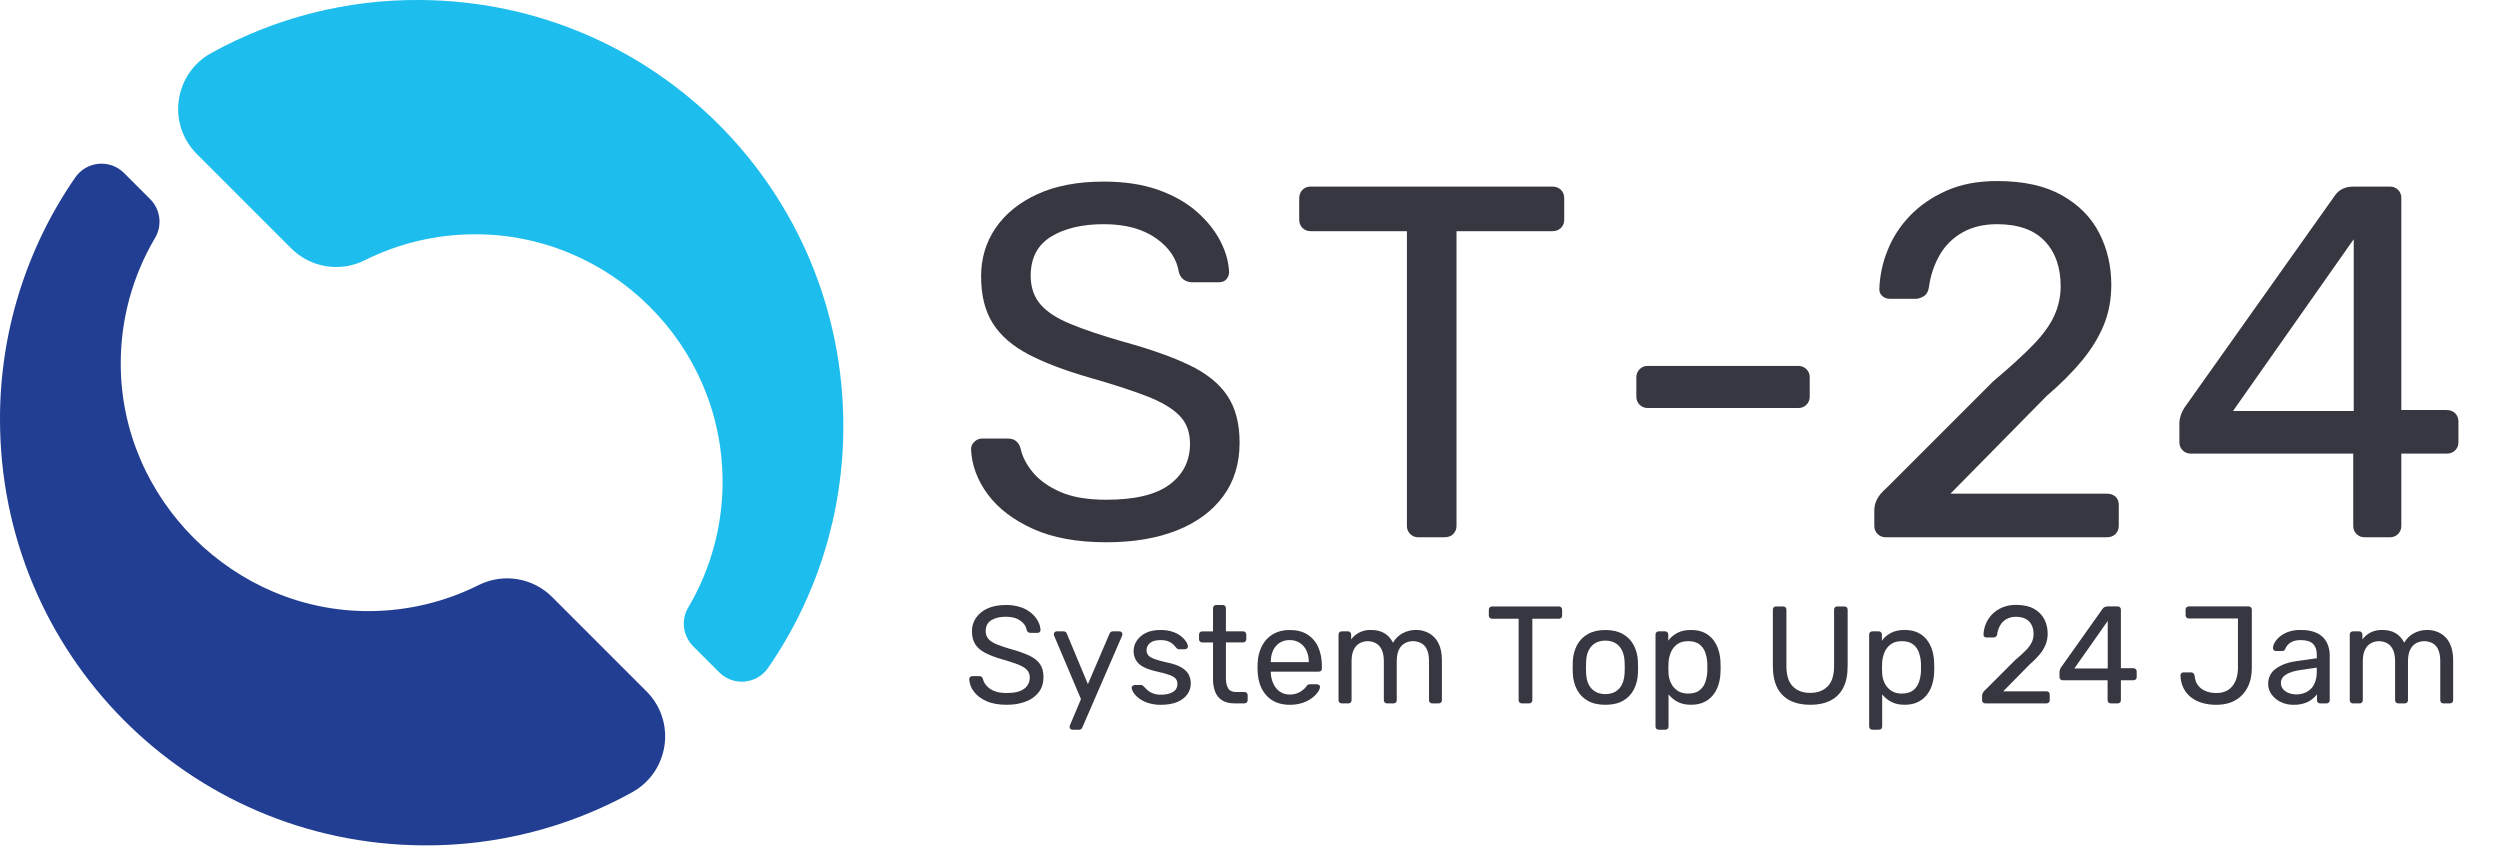
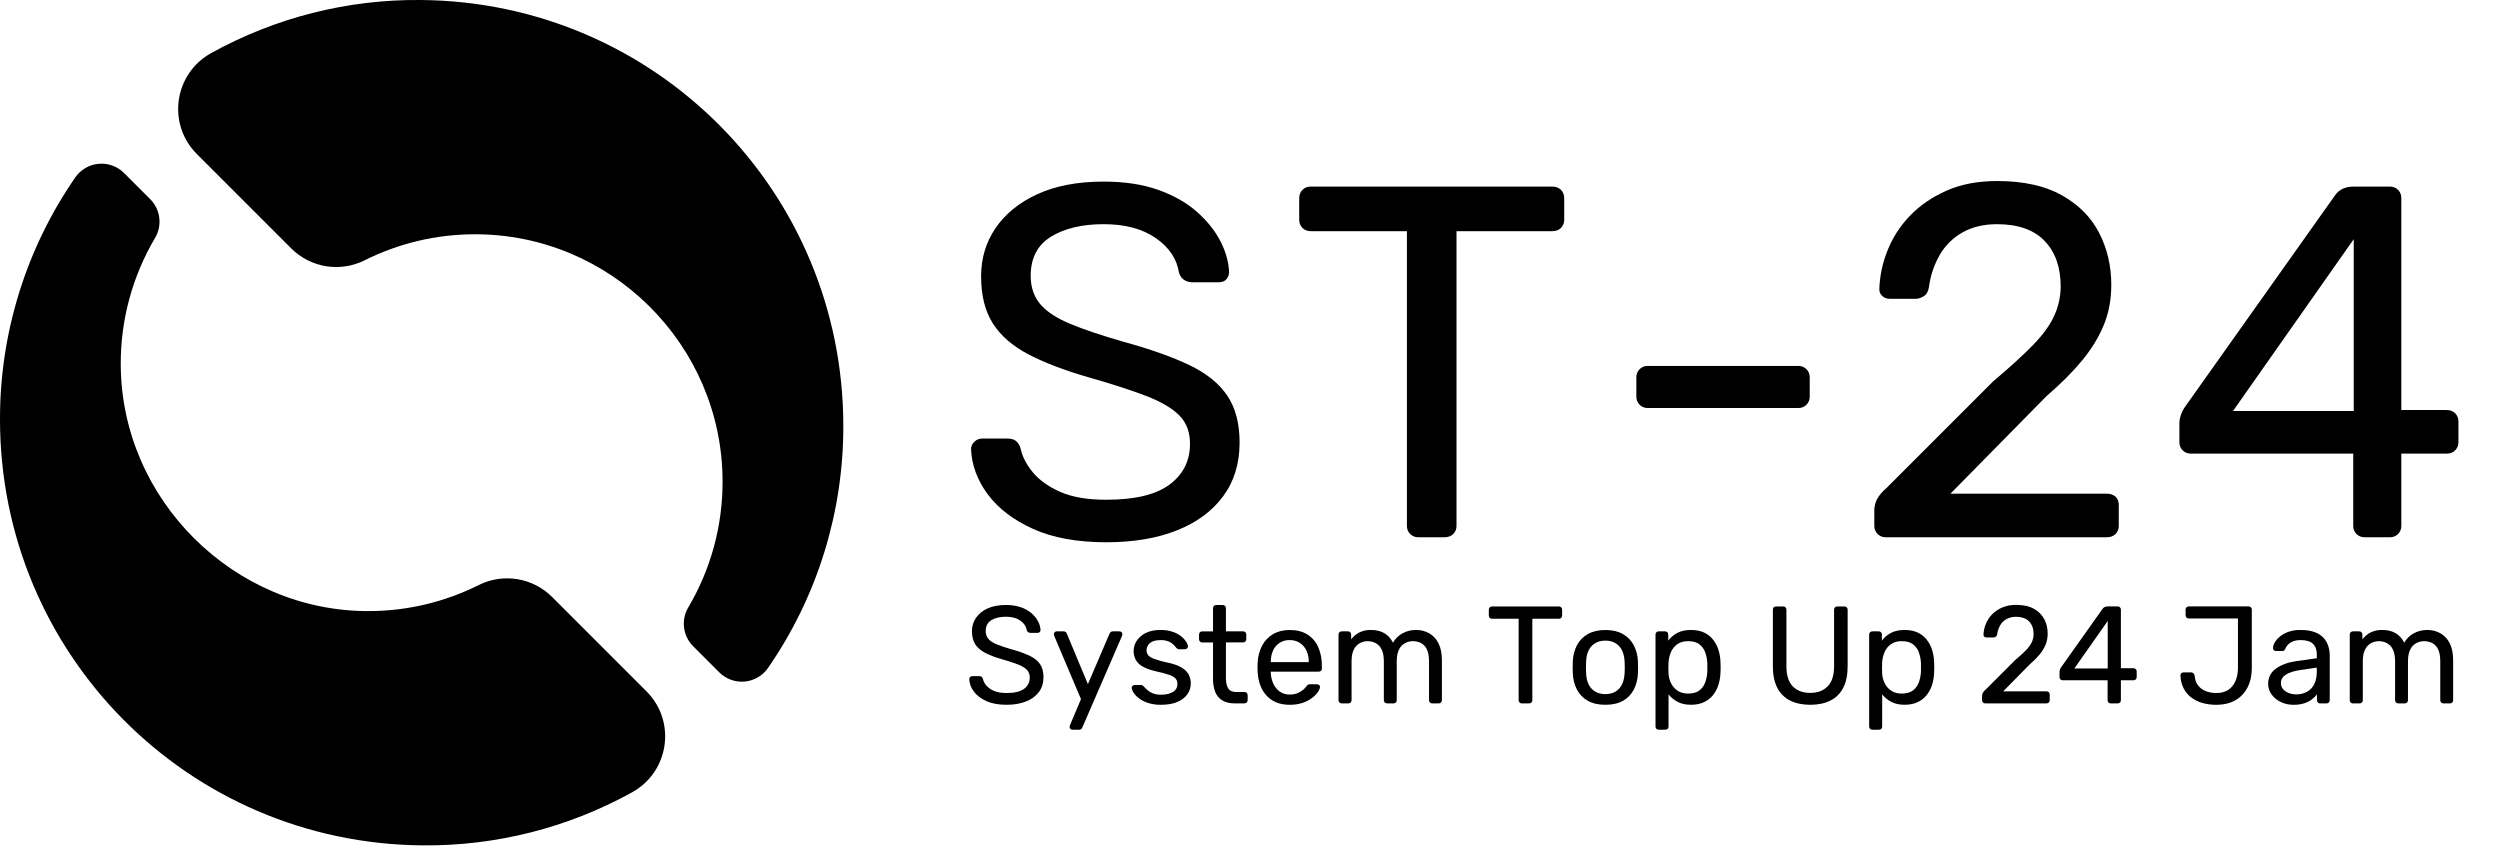
<svg xmlns="http://www.w3.org/2000/svg" viewBox="0 0 3193.87 1080">
  <defs>
-     <style>.cls-1{fill:#223e92;}.cls-2{fill:#1dbded;}.cls-3{fill:#363740;}</style>
+     <style>
+             .cls-1 {
+                 fill: #223e92;
+             }
+ 
+             .cls-2 {
+                 fill: #1dbded;
+             }
+ 
+             .cls-3 {
+                 fill: #363740;
+             }
+         </style>
  </defs>
  <g id="Layer_4" data-name="Layer 4">
-     <path class="cls-1" d="M198.08,304A314.51,314.51,0,0,0,154.26,465.5c.44,172.63,144.66,315.88,317.29,315.2a314.74,314.74,0,0,0,140.13-33.32,81.22,81.22,0,0,1,93.72,15.36L825.93,883.26c38.33,38.33,29.14,102.61-18.27,128.88A542,542,0,0,1,539.81,1080C240.18,1077.58,0,835.32,0,535.68a541.76,541.76,0,0,1,96.16-309,40.72,40.72,0,0,1,62.3-5.67l33.41,33.41A40.73,40.73,0,0,1,198.08,304Z" />
-     <path class="cls-2" d="M879.3,776A314.6,314.6,0,0,0,923.12,614.5c-.44-174.11-143.18-315.88-317.29-315.2A314.74,314.74,0,0,0,465.7,332.62,81.21,81.21,0,0,1,372,317.26L251.45,196.74c-38.33-38.33-29.14-102.61,18.27-128.88A541.93,541.93,0,0,1,537.57,0c299.63,2.4,539.82,244.66,539.81,544.3a541.84,541.84,0,0,1-96.16,309,40.72,40.72,0,0,1-62.3,5.67L885.5,825.55A40.75,40.75,0,0,1,879.3,776Z" />
-     <path class="cls-3" d="M1286,900.4q-15.4,0-25.85-4.69t-16-12.21a28.47,28.47,0,0,1-5.93-16,3.54,3.54,0,0,1,1.15-2.57,3.72,3.72,0,0,1,2.74-1.15h9a4.32,4.32,0,0,1,3.18,1.06,5.31,5.31,0,0,1,1.42,2.48,19.42,19.42,0,0,0,4.34,8.41,25.75,25.75,0,0,0,9.73,6.9q6.29,2.75,16.2,2.74,15.21,0,22.39-5.39a17.16,17.16,0,0,0,7.17-14.43,13.52,13.52,0,0,0-3.81-10q-3.81-3.81-11.59-6.82t-20.18-6.54a117.07,117.07,0,0,1-21.42-8.15q-8.49-4.41-12.65-11t-4.16-16.64a29.62,29.62,0,0,1,5.13-17.08,35.06,35.06,0,0,1,14.78-12q9.65-4.41,23.45-4.42a57.35,57.35,0,0,1,19.21,2.92,41.14,41.14,0,0,1,13.71,7.79,35.55,35.55,0,0,1,8.32,10.44,25.93,25.93,0,0,1,3,10.89,4,4,0,0,1-.88,2.39,3.39,3.39,0,0,1-2.84,1.15h-9.38a5.45,5.45,0,0,1-2.56-.71,4.59,4.59,0,0,1-2-2.66q-1.06-7.24-8.14-12.21t-18.41-5q-11.5,0-18.67,4.43t-7.17,13.81a15,15,0,0,0,3.36,10q3.36,4,10.62,7a184.66,184.66,0,0,0,18.94,6.37,141.4,141.4,0,0,1,23.19,8.23q9,4.33,13.36,10.8t4.34,16.55q0,11.15-5.84,19a36.41,36.41,0,0,1-16.38,12Q1300.28,900.4,1286,900.4Z" />
-     <path class="cls-3" d="M1370,932.26a3.62,3.62,0,0,1-3.54-3.54,5.76,5.76,0,0,1,.18-1.42,8.84,8.84,0,0,1,.7-1.77L1381,893.14l-33.8-79.83a9.38,9.38,0,0,1-.89-3,3.62,3.62,0,0,1,3.72-3.72h8.67a4.26,4.26,0,0,1,2.83.88,4.31,4.31,0,0,1,1.42,2.13l26.9,64.43,27.62-64.43a6.06,6.06,0,0,1,1.5-2.13,4.21,4.21,0,0,1,2.92-.88h8.32a3.57,3.57,0,0,1,2.65,1.06,3.41,3.41,0,0,1,1.07,2.48,10.94,10.94,0,0,1-.89,3.18l-50.27,115.94a6,6,0,0,1-1.5,2.12,4.21,4.21,0,0,1-2.92.89Z" />
-     <path class="cls-3" d="M1483.3,900.4a51.67,51.67,0,0,1-17-2.48,38.88,38.88,0,0,1-11.51-6,29.32,29.32,0,0,1-6.64-7.08,14.09,14.09,0,0,1-2.39-5.66,3.18,3.18,0,0,1,1.24-3,4.71,4.71,0,0,1,2.84-1.06h7.78a4.58,4.58,0,0,1,1.69.26,5.78,5.78,0,0,1,1.68,1.51,67.76,67.76,0,0,0,5.13,4.95,22.83,22.83,0,0,0,7,4.07,29,29,0,0,0,10.36,1.6q9,0,14.86-3.45a11.11,11.11,0,0,0,5.84-10.18,10.19,10.19,0,0,0-2.38-7.08q-2.4-2.65-8.5-4.78a150.2,150.2,0,0,0-16.73-4.43q-10.62-2.47-16.81-6.1a22.38,22.38,0,0,1-8.85-8.67,24.17,24.17,0,0,1-2.66-11.42,23.2,23.2,0,0,1,3.9-12.66,28.87,28.87,0,0,1,11.41-10q7.53-3.88,18.85-3.89a47.87,47.87,0,0,1,15.76,2.3,36,36,0,0,1,10.79,5.75,29.18,29.18,0,0,1,6.38,6.82,13.33,13.33,0,0,1,2.3,5.66,3.36,3.36,0,0,1-1.06,2.92,4.06,4.06,0,0,1-2.84,1.15h-7.43a3.56,3.56,0,0,1-2-.53,9.68,9.68,0,0,1-1.5-1.24,42.17,42.17,0,0,0-4.16-4.6,18.89,18.89,0,0,0-6.2-3.81,27.71,27.71,0,0,0-10-1.5q-8.85,0-13.27,3.72a11.72,11.72,0,0,0-4.43,9.38,9.92,9.92,0,0,0,2,6q2,2.65,7.44,4.77a125,125,0,0,0,16.28,4.61q11.68,2.29,18.41,6.19t9.56,9a24.22,24.22,0,0,1,2.83,11.86,23.28,23.28,0,0,1-4.34,13.63q-4.33,6.19-12.74,9.82T1483.3,900.4Z" />
-     <path class="cls-3" d="M1577.64,898.63q-9.92,0-16.11-3.81a22,22,0,0,1-9-10.79,44.12,44.12,0,0,1-2.83-16.55V820.75h-13.8a3.93,3.93,0,0,1-4.07-4.07v-6a3.93,3.93,0,0,1,4.07-4.07h13.8V777a3.93,3.93,0,0,1,4.07-4.07h8.32a3.93,3.93,0,0,1,4.07,4.07v29.56h21.95a3.93,3.93,0,0,1,4.07,4.07v6a3.93,3.93,0,0,1-4.07,4.07h-21.95v45.49q0,8.32,2.84,13.1c1.88,3.18,5.25,4.78,10.08,4.78h10.8a3.93,3.93,0,0,1,4.07,4.07v6.37a3.93,3.93,0,0,1-4.07,4.07Z" />
-     <path class="cls-3" d="M1647.55,900.4q-18.22,0-29-11.24t-11.85-30.71q-.18-2.3-.18-5.93c0-2.42.06-4.39.18-5.93a51.69,51.69,0,0,1,5.84-22,36.52,36.52,0,0,1,14.07-14.6q8.94-5.13,21-5.13,13.46,0,22.57,5.66A36.09,36.09,0,0,1,1684,826.59q4.79,10.44,4.78,24.43v3a3.85,3.85,0,0,1-1.15,3,4.14,4.14,0,0,1-2.92,1.07h-61.24v1.59a37.07,37.07,0,0,0,3.19,13.54,25.16,25.16,0,0,0,8.14,10.18,21,21,0,0,0,12.74,3.89,25.44,25.44,0,0,0,10.62-1.95,27,27,0,0,0,6.91-4.33,27.45,27.45,0,0,0,3.54-3.63,8.93,8.93,0,0,1,2.47-2.74,6.65,6.65,0,0,1,2.84-.45h8.49a4.37,4.37,0,0,1,2.92,1,3,3,0,0,1,1,2.74q-.18,2.66-2.84,6.46a33.94,33.94,0,0,1-7.61,7.52,42.55,42.55,0,0,1-12,6.11A51,51,0,0,1,1647.55,900.4Zm-24.07-54.52H1672v-.53a32.79,32.79,0,0,0-2.92-14.16,23.56,23.56,0,0,0-8.41-9.82,23.19,23.19,0,0,0-13.1-3.63,22.78,22.78,0,0,0-13,3.63,23.16,23.16,0,0,0-8.23,9.82,33.68,33.68,0,0,0-2.83,14.16Z" />
-     <path class="cls-3" d="M1714.1,898.63a3.93,3.93,0,0,1-4.07-4.07v-83.9a3.93,3.93,0,0,1,4.07-4.07h8a3.93,3.93,0,0,1,4.07,4.07v6.19a30.17,30.17,0,0,1,10.27-8.76,31.41,31.41,0,0,1,14.86-3.27q20-.18,28.32,16.28a30.32,30.32,0,0,1,11.86-11.86,35.28,35.28,0,0,1,17.7-4.42,33.46,33.46,0,0,1,16.73,4.25,29.56,29.56,0,0,1,11.86,12.83q4.34,8.58,4.33,21.51v51.15a3.93,3.93,0,0,1-4.07,4.07h-8.32a3.93,3.93,0,0,1-4.07-4.07V845q0-9.91-2.83-15.58a16.68,16.68,0,0,0-7.61-8,23.69,23.69,0,0,0-10.44-2.3,21.41,21.41,0,0,0-9.38,2.3,18,18,0,0,0-7.88,8q-3.1,5.67-3.1,15.58v49.56a3.93,3.93,0,0,1-4.07,4.07H1772a3.93,3.93,0,0,1-4.07-4.07V845q0-9.91-3-15.58a17.56,17.56,0,0,0-7.79-8,22.83,22.83,0,0,0-10.08-2.3,21.48,21.48,0,0,0-9.39,2.3,18,18,0,0,0-7.87,8q-3.11,5.67-3.1,15.4v49.74a3.93,3.93,0,0,1-4.07,4.07Z" />
-     <path class="cls-3" d="M1944.2,898.63a3.93,3.93,0,0,1-4.07-4.07V790.48h-34a3.93,3.93,0,0,1-4.07-4.07V779a4.18,4.18,0,0,1,1.15-3.1,3.93,3.93,0,0,1,2.92-1.15h85.31a4,4,0,0,1,4.25,4.25v7.43a4,4,0,0,1-1.15,2.92,4.18,4.18,0,0,1-3.1,1.15h-33.81V894.56a4,4,0,0,1-1.15,2.92,4.17,4.17,0,0,1-3.09,1.15Z" />
-     <path class="cls-3" d="M2050.93,900.4q-13.45,0-22.48-5.13a34.5,34.5,0,0,1-13.8-14.25,48.93,48.93,0,0,1-5.31-20.8c-.12-2-.18-4.57-.18-7.7s.06-5.63.18-7.52a47.85,47.85,0,0,1,5.4-20.89A35.24,35.24,0,0,1,2028.63,810q9-5.13,22.3-5.13t22.3,5.13a35.33,35.33,0,0,1,13.9,14.16,48.13,48.13,0,0,1,5.4,20.89q.16,2.84.17,7.52c0,3.13-.06,5.69-.17,7.7a49.22,49.22,0,0,1-5.31,20.8,34.59,34.59,0,0,1-13.81,14.25Q2064.38,900.4,2050.93,900.4Zm0-13.63q11,0,17.53-7t7.08-20.45c.11-1.77.17-4,.17-6.72s-.06-5-.17-6.73q-.54-13.44-7.08-20.44t-17.53-7q-11,0-17.61,7t-7,20.44c-.12,1.77-.18,4-.18,6.73s.06,4.95.18,6.72q.35,13.45,7,20.45T2050.93,886.77Z" />
-     <path class="cls-3" d="M2119.07,932.26a3.93,3.93,0,0,1-4.07-4.07V810.66a3.93,3.93,0,0,1,4.07-4.07h8.15a3.93,3.93,0,0,1,4.07,4.07v7.79a33.84,33.84,0,0,1,11.33-9.74q7.07-3.88,17.7-3.89,9.9,0,16.9,3.36a31.44,31.44,0,0,1,11.5,9.21,41.74,41.74,0,0,1,6.82,13.27,58,58,0,0,1,2.48,15.93q.17,2.83.17,6t-.17,6a58.42,58.42,0,0,1-2.48,15.84,40.41,40.41,0,0,1-6.82,13.27,32.72,32.72,0,0,1-11.5,9.21q-7,3.45-16.9,3.45-10.28,0-17.26-3.81a36.08,36.08,0,0,1-11.42-9.47v41.07a4.13,4.13,0,0,1-1.06,2.92,3.92,3.92,0,0,1-3,1.15Zm37.53-46.2q9.2,0,14.42-4a22.23,22.23,0,0,0,7.53-10.44,48.29,48.29,0,0,0,2.65-13.9q.18-5.13,0-10.26a48.29,48.29,0,0,0-2.65-13.9,22.23,22.23,0,0,0-7.53-10.44q-5.22-4-14.42-4-8.67,0-14.07,4.07a24.15,24.15,0,0,0-8,10.35,39.5,39.5,0,0,0-2.92,12.83c-.12,1.89-.17,4.14-.17,6.73s.05,4.9.17,6.9a31.42,31.42,0,0,0,2.92,12.22,24.39,24.39,0,0,0,8.23,9.91Q2148.28,886.06,2156.6,886.06Z" />
-     <path class="cls-3" d="M2312.71,900.4q-14.86,0-25.57-5.31a36.7,36.7,0,0,1-16.47-16.2q-5.74-10.87-5.75-28V779a4.43,4.43,0,0,1,1.06-3.1,3.88,3.88,0,0,1,3-1.15h9a4,4,0,0,1,4.25,4.25v72.21q0,17.35,8.14,25.67t22.3,8.32q14,0,22.22-8.32t8.23-25.67V779a4.18,4.18,0,0,1,1.15-3.1,3.93,3.93,0,0,1,2.92-1.15h9.2a4,4,0,0,1,2.92,1.15,4.18,4.18,0,0,1,1.15,3.1v71.86q0,17.17-5.75,28a36.83,36.83,0,0,1-16.37,16.2Q2327.76,900.4,2312.71,900.4Z" />
-     <path class="cls-3" d="M2392,932.26a3.93,3.93,0,0,1-4.07-4.07V810.66a3.93,3.93,0,0,1,4.07-4.07h8.15a3.93,3.93,0,0,1,4.07,4.07v7.79a33.84,33.84,0,0,1,11.33-9.74q7.07-3.88,17.7-3.89,9.9,0,16.9,3.36a31.52,31.52,0,0,1,11.5,9.21,41.74,41.74,0,0,1,6.82,13.27,58,58,0,0,1,2.48,15.93q.16,2.83.17,6t-.17,6a58.42,58.42,0,0,1-2.48,15.84,40.41,40.41,0,0,1-6.82,13.27,32.81,32.81,0,0,1-11.5,9.21q-7,3.45-16.9,3.45-10.27,0-17.26-3.81a36.08,36.08,0,0,1-11.42-9.47v41.07a4.13,4.13,0,0,1-1.06,2.92,3.92,3.92,0,0,1-3,1.15Zm37.53-46.2q9.19,0,14.42-4a22.23,22.23,0,0,0,7.53-10.44,48.29,48.29,0,0,0,2.65-13.9q.18-5.13,0-10.26a48.29,48.29,0,0,0-2.65-13.9,22.23,22.23,0,0,0-7.53-10.44q-5.22-4-14.42-4-8.67,0-14.07,4.07a24.15,24.15,0,0,0-8,10.35,39.5,39.5,0,0,0-2.92,12.83c-.12,1.89-.18,4.14-.18,6.73s.06,4.9.18,6.9a31.42,31.42,0,0,0,2.92,12.22,24.39,24.39,0,0,0,8.23,9.91Q2421.21,886.06,2429.53,886.06Z" />
-     <path class="cls-3" d="M2536.26,898.63a3.93,3.93,0,0,1-4.07-4.07v-5.67a8.66,8.66,0,0,1,.88-3.54,13.45,13.45,0,0,1,3.54-4.24l37.53-37.53q9-7.61,14.24-13a37.4,37.4,0,0,0,7.44-10.35A25,25,0,0,0,2598,810q0-10.08-5.66-16T2575.55,788a24.35,24.35,0,0,0-12.21,2.92,21.32,21.32,0,0,0-8.05,8,31,31,0,0,0-3.81,11.42,4.19,4.19,0,0,1-1.86,3.18,5.52,5.52,0,0,1-2.74.89h-9.21a3.77,3.77,0,0,1-2.65-1A3.09,3.09,0,0,1,2534,811a39.88,39.88,0,0,1,2.83-13.54,37.35,37.35,0,0,1,7.88-12.3,40.29,40.29,0,0,1,12.92-8.94,43.56,43.56,0,0,1,18-3.45q14,0,22.92,5.05a31.88,31.88,0,0,1,13.19,13.36,39.53,39.53,0,0,1,4.25,18.23,37.13,37.13,0,0,1-2.66,14.25,48.85,48.85,0,0,1-7.7,12.57,102.56,102.56,0,0,1-12.48,12.47l-34,34.52h55.22a4.39,4.39,0,0,1,3.1,1.06,3.88,3.88,0,0,1,1.15,3v7.26a4,4,0,0,1-1.15,2.92,4.18,4.18,0,0,1-3.1,1.15Z" />
-     <path class="cls-3" d="M2696.62,898.63a3.93,3.93,0,0,1-4.07-4.07V869.07H2635.2a3.93,3.93,0,0,1-4.07-4.07v-7.08a9,9,0,0,1,.44-2.21,11.32,11.32,0,0,1,1.51-3.1l53.1-74.87q2.12-3,6.54-3h12.75a3.93,3.93,0,0,1,4.07,4.07v74.87h15.93a4.22,4.22,0,0,1,3.1,1.15,4,4,0,0,1,1.15,2.92V865a3.93,3.93,0,0,1-4.07,4.07h-16.11v25.49a3.93,3.93,0,0,1-4.07,4.07ZM2650.07,854h42.65V793.31Z" />
-     <path class="cls-3" d="M2831.14,900.4a64.36,64.36,0,0,1-17.08-2.21,42.53,42.53,0,0,1-14.34-6.91,34.43,34.43,0,0,1-10-11.77,38.31,38.31,0,0,1-4.07-16.63,3.9,3.9,0,0,1,1.06-2.75,3.69,3.69,0,0,1,2.83-1.15h9.56a4.22,4.22,0,0,1,3.1,1.15,5.64,5.64,0,0,1,1.5,2.92q.71,8,4.6,12.83a22.85,22.85,0,0,0,9.92,7.17,36.68,36.68,0,0,0,13.27,2.3q13.46,0,20.53-8.85T2859.1,853V790.13h-62.83a3.93,3.93,0,0,1-4.07-4.07V778.8a3.93,3.93,0,0,1,4.07-4.07h76.28a4,4,0,0,1,4.25,4.25v74.34q0,14.34-5.49,24.95a39,39,0,0,1-15.57,16.38Q2845.65,900.4,2831.14,900.4Z" />
-     <path class="cls-3" d="M2929.9,900.4a36.26,36.26,0,0,1-16.11-3.54,31.15,31.15,0,0,1-11.68-9.56,22.41,22.41,0,0,1-4.42-13.63,22.92,22.92,0,0,1,9.91-19.47q9.92-7.25,25.84-9.56l26.37-3.71v-5.14q0-8.49-4.86-13.27t-15.85-4.78q-8,0-12.83,3.19a17,17,0,0,0-6.81,8.14,3.76,3.76,0,0,1-3.72,2.65h-8a3.6,3.6,0,0,1-2.92-1.15,4.08,4.08,0,0,1-1-2.74,14.87,14.87,0,0,1,2-6.55,26.9,26.9,0,0,1,6.28-7.61,36.07,36.07,0,0,1,10.89-6.28,45,45,0,0,1,16.19-2.57q10.62,0,17.88,2.74a28.69,28.69,0,0,1,11.41,7.35,28.09,28.09,0,0,1,6,10.44,38.91,38.91,0,0,1,1.86,11.86v57.35a3.93,3.93,0,0,1-4.07,4.07h-8.14a3.88,3.88,0,0,1-3-1.15,4.13,4.13,0,0,1-1.06-2.92V887a32.46,32.46,0,0,1-15.93,11.41A43.88,43.88,0,0,1,2929.9,900.4Zm3.72-13.28a28.63,28.63,0,0,0,13.27-3.09,22,22,0,0,0,9.47-9.65q3.45-6.54,3.45-16.46v-5l-20.53,3q-12.57,1.77-18.94,5.93c-4.25,2.78-6.37,6.28-6.37,10.53a11.88,11.88,0,0,0,2.92,8.23,17.58,17.58,0,0,0,7.43,4.87A27.8,27.8,0,0,0,2933.62,887.12Z" />
-     <path class="cls-3" d="M3006,898.63a3.93,3.93,0,0,1-4.07-4.07v-83.9a3.93,3.93,0,0,1,4.07-4.07h8a3.93,3.93,0,0,1,4.07,4.07v6.19a30.36,30.36,0,0,1,10.27-8.76,31.46,31.46,0,0,1,14.87-3.27q20-.18,28.32,16.28a30.19,30.19,0,0,1,11.86-11.86,35.28,35.28,0,0,1,17.7-4.42,33.42,33.42,0,0,1,16.72,4.25,29.5,29.5,0,0,1,11.86,12.83q4.34,8.58,4.34,21.51v51.15a3.93,3.93,0,0,1-4.07,4.07h-8.32a3.93,3.93,0,0,1-4.07-4.07V845q0-9.91-2.84-15.58a16.64,16.64,0,0,0-7.61-8,23.63,23.63,0,0,0-10.44-2.3,21.44,21.44,0,0,0-9.38,2.3,18,18,0,0,0-7.88,8q-3.09,5.67-3.09,15.58v49.56a3.93,3.93,0,0,1-4.07,4.07h-8.32a4,4,0,0,1-4.08-4.07V845q0-9.91-3-15.58a17.61,17.61,0,0,0-7.79-8,22.9,22.9,0,0,0-10.09-2.3,21.41,21.41,0,0,0-9.38,2.3,18,18,0,0,0-7.88,8q-3.09,5.67-3.1,15.4v49.74a3.93,3.93,0,0,1-4.07,4.07Z" />
-     <path class="cls-3" d="M1413.4,692.77q-55.68,0-93.44-17T1262,631.65q-20.16-27.2-21.44-57.92a12.84,12.84,0,0,1,4.16-9.28,13.55,13.55,0,0,1,9.92-4.16h32.64q7.68,0,11.52,3.84a19.06,19.06,0,0,1,5.12,9q3.19,15.36,15.68,30.4t35.2,25q22.71,9.93,58.56,9.92,55,0,81-19.52t25.92-52.16q0-22.4-13.76-36.16t-41.92-24.64q-28.17-10.87-73-23.68-46.73-13.44-77.44-29.44t-45.76-39.68q-15-23.67-15-60.16,0-34.56,18.56-61.76T1325.4,248q34.88-16,84.8-16,39.67,0,69.44,10.56t49.6,28.16q19.83,17.61,30.08,37.76t10.88,39.36a14,14,0,0,1-3.2,8.64q-3.21,4.17-10.24,4.16h-33.92a19.65,19.65,0,0,1-9.28-2.56q-4.8-2.55-7.36-9.6-3.84-26.24-29.44-44.16t-66.56-17.92q-41.61,0-67.52,16t-25.92,49.92q0,21.76,12.16,36.16t38.4,25.28q26.23,10.89,68.48,23,51.2,14.09,83.84,29.76t48.32,39q15.68,23.37,15.68,59.84,0,40.32-21.12,68.8t-59.2,43.52Q1465.24,692.76,1413.4,692.77Z" />
-     <path class="cls-3" d="M1812.12,686.37a14.23,14.23,0,0,1-14.72-14.72V295.33H1674.52a14.23,14.23,0,0,1-14.72-14.72V253.73q0-7,4.16-11.2a14.31,14.31,0,0,1,10.56-4.16H1983q7,0,11.2,4.16t4.16,11.2v26.88a14.31,14.31,0,0,1-4.16,10.56q-4.17,4.17-11.2,4.16H1860.76V671.65a14.31,14.31,0,0,1-4.16,10.56q-4.17,4.17-11.2,4.16Z" />
-     <path class="cls-3" d="M2105.24,521.25a14.23,14.23,0,0,1-14.72-14.72V482.21a14.23,14.23,0,0,1,14.72-14.72h192A14.23,14.23,0,0,1,2312,482.21v24.32a14.23,14.23,0,0,1-14.72,14.72Z" />
-     <path class="cls-3" d="M2409.24,686.37a14.23,14.23,0,0,1-14.72-14.72V651.17a31.24,31.24,0,0,1,3.2-12.8q3.2-7,12.8-15.36L2546.2,487.33q32.64-27.51,51.52-47t26.88-37.44a90.15,90.15,0,0,0,8-37.12q0-36.48-20.48-57.92t-60.8-21.44q-25.61,0-44.16,10.56a77,77,0,0,0-29.12,28.8A112.3,112.3,0,0,0,2464.28,367q-1.29,8.33-6.72,11.52t-9.92,3.2h-33.28a13.65,13.65,0,0,1-9.6-3.52,11.25,11.25,0,0,1-3.84-8.64,144.61,144.61,0,0,1,10.24-49,135.41,135.41,0,0,1,28.48-44.48q18.87-19.83,46.72-32.32t65-12.48q50.55,0,82.88,18.24t47.68,48.32q15.36,30.09,15.36,65.92,0,28.17-9.6,51.52t-27.84,45.44q-18.24,22.08-45.12,45.12L2491.8,630.69h199.68q7,0,11.2,3.84t4.16,10.88v26.24a14.31,14.31,0,0,1-4.16,10.56q-4.17,4.17-11.2,4.16Z" />
-     <path class="cls-3" d="M3021.08,686.37a14.23,14.23,0,0,1-14.72-14.72V579.49H2799a14.23,14.23,0,0,1-14.72-14.72v-25.6a32,32,0,0,1,1.6-8,41.37,41.37,0,0,1,5.44-11.2l192-270.72q7.68-10.87,23.68-10.88h46.08a14.23,14.23,0,0,1,14.72,14.72V523.81h57.6q7,0,11.2,4.16a14.34,14.34,0,0,1,4.16,10.56v26.24A14.23,14.23,0,0,1,3126,579.49H3067.8v92.16a14.23,14.23,0,0,1-14.72,14.72ZM2852.76,525.09H3007V305.57Z" />
+     <path className="cls-1" d="M198.08,304A314.51,314.51,0,0,0,154.26,465.5c.44,172.63,144.66,315.88,317.29,315.2a314.74,314.74,0,0,0,140.13-33.32,81.22,81.22,0,0,1,93.72,15.36L825.93,883.26c38.33,38.33,29.14,102.61-18.27,128.88A542,542,0,0,1,539.81,1080C240.18,1077.58,0,835.32,0,535.68a541.76,541.76,0,0,1,96.16-309,40.72,40.72,0,0,1,62.3-5.67l33.41,33.41A40.73,40.73,0,0,1,198.08,304Z" />
+     <path className="cls-2" d="M879.3,776A314.6,314.6,0,0,0,923.12,614.5c-.44-174.11-143.18-315.88-317.29-315.2A314.74,314.74,0,0,0,465.7,332.62,81.21,81.21,0,0,1,372,317.26L251.45,196.74c-38.33-38.33-29.14-102.61,18.27-128.88A541.93,541.93,0,0,1,537.57,0c299.63,2.4,539.82,244.66,539.81,544.3a541.84,541.84,0,0,1-96.16,309,40.72,40.72,0,0,1-62.3,5.67L885.5,825.55A40.75,40.75,0,0,1,879.3,776Z" />
+     <path className="cls-3" d="M1286,900.4q-15.4,0-25.85-4.69t-16-12.21a28.47,28.47,0,0,1-5.93-16,3.54,3.54,0,0,1,1.15-2.57,3.72,3.72,0,0,1,2.74-1.15h9a4.32,4.32,0,0,1,3.18,1.06,5.31,5.31,0,0,1,1.42,2.48,19.42,19.42,0,0,0,4.34,8.41,25.75,25.75,0,0,0,9.73,6.9q6.29,2.75,16.2,2.74,15.21,0,22.39-5.39a17.16,17.16,0,0,0,7.17-14.43,13.52,13.52,0,0,0-3.81-10q-3.81-3.81-11.59-6.82t-20.18-6.54a117.07,117.07,0,0,1-21.42-8.15q-8.49-4.41-12.65-11t-4.16-16.64a29.62,29.62,0,0,1,5.13-17.08,35.06,35.06,0,0,1,14.78-12q9.65-4.41,23.45-4.42a57.35,57.35,0,0,1,19.21,2.92,41.14,41.14,0,0,1,13.71,7.79,35.55,35.55,0,0,1,8.32,10.44,25.93,25.93,0,0,1,3,10.89,4,4,0,0,1-.88,2.39,3.39,3.39,0,0,1-2.84,1.15h-9.38a5.45,5.45,0,0,1-2.56-.71,4.59,4.59,0,0,1-2-2.66q-1.06-7.24-8.14-12.21t-18.41-5q-11.5,0-18.67,4.43t-7.17,13.81a15,15,0,0,0,3.36,10q3.36,4,10.62,7a184.66,184.66,0,0,0,18.94,6.37,141.4,141.4,0,0,1,23.19,8.23q9,4.33,13.36,10.8t4.34,16.55q0,11.15-5.84,19a36.41,36.41,0,0,1-16.38,12Q1300.28,900.4,1286,900.4Z" />
+     <path className="cls-3" d="M1370,932.26a3.62,3.62,0,0,1-3.54-3.54,5.76,5.76,0,0,1,.18-1.42,8.84,8.84,0,0,1,.7-1.77L1381,893.14l-33.8-79.83a9.38,9.38,0,0,1-.89-3,3.62,3.62,0,0,1,3.72-3.72h8.67a4.26,4.26,0,0,1,2.83.88,4.31,4.31,0,0,1,1.42,2.13l26.9,64.43,27.62-64.43a6.06,6.06,0,0,1,1.5-2.13,4.21,4.21,0,0,1,2.92-.88h8.32a3.57,3.57,0,0,1,2.65,1.06,3.41,3.41,0,0,1,1.07,2.48,10.94,10.94,0,0,1-.89,3.18l-50.27,115.94a6,6,0,0,1-1.5,2.12,4.21,4.21,0,0,1-2.92.89Z" />
+     <path className="cls-3" d="M1483.3,900.4a51.67,51.67,0,0,1-17-2.48,38.88,38.88,0,0,1-11.51-6,29.32,29.32,0,0,1-6.64-7.08,14.09,14.09,0,0,1-2.39-5.66,3.18,3.18,0,0,1,1.24-3,4.71,4.71,0,0,1,2.84-1.06h7.78a4.58,4.58,0,0,1,1.69.26,5.78,5.78,0,0,1,1.68,1.51,67.76,67.76,0,0,0,5.13,4.95,22.83,22.83,0,0,0,7,4.07,29,29,0,0,0,10.36,1.6q9,0,14.86-3.45a11.11,11.11,0,0,0,5.84-10.18,10.19,10.19,0,0,0-2.38-7.08q-2.4-2.65-8.5-4.78a150.2,150.2,0,0,0-16.73-4.43q-10.62-2.47-16.81-6.1a22.38,22.38,0,0,1-8.85-8.67,24.17,24.17,0,0,1-2.66-11.42,23.2,23.2,0,0,1,3.9-12.66,28.87,28.87,0,0,1,11.41-10q7.53-3.88,18.85-3.89a47.87,47.87,0,0,1,15.76,2.3,36,36,0,0,1,10.79,5.75,29.18,29.18,0,0,1,6.38,6.82,13.33,13.33,0,0,1,2.3,5.66,3.36,3.36,0,0,1-1.06,2.92,4.06,4.06,0,0,1-2.84,1.15h-7.43a3.56,3.56,0,0,1-2-.53,9.68,9.68,0,0,1-1.5-1.24,42.17,42.17,0,0,0-4.16-4.6,18.89,18.89,0,0,0-6.2-3.81,27.71,27.71,0,0,0-10-1.5q-8.85,0-13.27,3.72a11.72,11.72,0,0,0-4.43,9.38,9.92,9.92,0,0,0,2,6q2,2.65,7.44,4.77a125,125,0,0,0,16.28,4.61q11.68,2.29,18.41,6.19t9.56,9a24.22,24.22,0,0,1,2.83,11.86,23.28,23.28,0,0,1-4.34,13.63q-4.33,6.19-12.74,9.82T1483.3,900.4Z" />
+     <path className="cls-3" d="M1577.64,898.63q-9.92,0-16.11-3.81a22,22,0,0,1-9-10.79,44.12,44.12,0,0,1-2.83-16.55V820.75h-13.8a3.93,3.93,0,0,1-4.07-4.07v-6a3.93,3.93,0,0,1,4.07-4.07h13.8V777a3.93,3.93,0,0,1,4.07-4.07h8.32a3.93,3.93,0,0,1,4.07,4.07v29.56h21.95a3.93,3.93,0,0,1,4.07,4.07v6a3.93,3.93,0,0,1-4.07,4.07h-21.95v45.49q0,8.32,2.84,13.1c1.88,3.18,5.25,4.78,10.08,4.78h10.8a3.93,3.93,0,0,1,4.07,4.07v6.37a3.93,3.93,0,0,1-4.07,4.07Z" />
+     <path className="cls-3" d="M1647.55,900.4q-18.22,0-29-11.24t-11.85-30.71q-.18-2.3-.18-5.93c0-2.42.06-4.39.18-5.93a51.69,51.69,0,0,1,5.84-22,36.52,36.52,0,0,1,14.07-14.6q8.94-5.13,21-5.13,13.46,0,22.57,5.66A36.09,36.09,0,0,1,1684,826.59q4.79,10.44,4.78,24.43v3a3.85,3.85,0,0,1-1.15,3,4.14,4.14,0,0,1-2.92,1.07h-61.24v1.59a37.07,37.07,0,0,0,3.19,13.54,25.16,25.16,0,0,0,8.14,10.18,21,21,0,0,0,12.74,3.89,25.44,25.44,0,0,0,10.62-1.95,27,27,0,0,0,6.91-4.33,27.45,27.45,0,0,0,3.54-3.63,8.93,8.93,0,0,1,2.47-2.74,6.65,6.65,0,0,1,2.84-.45h8.49a4.37,4.37,0,0,1,2.92,1,3,3,0,0,1,1,2.74q-.18,2.66-2.84,6.46a33.94,33.94,0,0,1-7.61,7.52,42.55,42.55,0,0,1-12,6.11A51,51,0,0,1,1647.55,900.4Zm-24.07-54.52H1672v-.53a32.79,32.79,0,0,0-2.92-14.16,23.56,23.56,0,0,0-8.41-9.82,23.19,23.19,0,0,0-13.1-3.63,22.78,22.78,0,0,0-13,3.63,23.16,23.16,0,0,0-8.23,9.82,33.68,33.68,0,0,0-2.83,14.16Z" />
+     <path className="cls-3" d="M1714.1,898.63a3.93,3.93,0,0,1-4.07-4.07v-83.9a3.93,3.93,0,0,1,4.07-4.07h8a3.93,3.93,0,0,1,4.07,4.07v6.19a30.17,30.17,0,0,1,10.27-8.76,31.41,31.41,0,0,1,14.86-3.27q20-.18,28.32,16.28a30.32,30.32,0,0,1,11.86-11.86,35.28,35.28,0,0,1,17.7-4.42,33.46,33.46,0,0,1,16.73,4.25,29.56,29.56,0,0,1,11.86,12.83q4.34,8.58,4.33,21.51v51.15a3.93,3.93,0,0,1-4.07,4.07h-8.32a3.93,3.93,0,0,1-4.07-4.07V845q0-9.91-2.83-15.58a16.68,16.68,0,0,0-7.61-8,23.69,23.69,0,0,0-10.44-2.3,21.41,21.41,0,0,0-9.38,2.3,18,18,0,0,0-7.88,8q-3.1,5.67-3.1,15.58v49.56a3.93,3.93,0,0,1-4.07,4.07H1772a3.93,3.93,0,0,1-4.07-4.07V845q0-9.91-3-15.58a17.56,17.56,0,0,0-7.79-8,22.83,22.83,0,0,0-10.08-2.3,21.48,21.48,0,0,0-9.39,2.3,18,18,0,0,0-7.87,8q-3.11,5.67-3.1,15.4v49.74a3.93,3.93,0,0,1-4.07,4.07Z" />
+     <path className="cls-3" d="M1944.2,898.63a3.93,3.93,0,0,1-4.07-4.07V790.48h-34a3.93,3.93,0,0,1-4.07-4.07V779a4.18,4.18,0,0,1,1.15-3.1,3.93,3.93,0,0,1,2.92-1.15h85.31a4,4,0,0,1,4.25,4.25v7.43a4,4,0,0,1-1.15,2.92,4.18,4.18,0,0,1-3.1,1.15h-33.81V894.56a4,4,0,0,1-1.15,2.92,4.17,4.17,0,0,1-3.09,1.15Z" />
+     <path className="cls-3" d="M2050.93,900.4q-13.45,0-22.48-5.13a34.5,34.5,0,0,1-13.8-14.25,48.93,48.93,0,0,1-5.31-20.8c-.12-2-.18-4.57-.18-7.7s.06-5.63.18-7.52a47.85,47.85,0,0,1,5.4-20.89A35.24,35.24,0,0,1,2028.63,810q9-5.13,22.3-5.13t22.3,5.13a35.33,35.33,0,0,1,13.9,14.16,48.13,48.13,0,0,1,5.4,20.89q.16,2.84.17,7.52c0,3.13-.06,5.69-.17,7.7a49.22,49.22,0,0,1-5.31,20.8,34.59,34.59,0,0,1-13.81,14.25Q2064.38,900.4,2050.93,900.4Zm0-13.63q11,0,17.53-7t7.08-20.45c.11-1.77.17-4,.17-6.72s-.06-5-.17-6.73q-.54-13.44-7.08-20.44t-17.53-7q-11,0-17.61,7t-7,20.44c-.12,1.77-.18,4-.18,6.73s.06,4.95.18,6.72q.35,13.45,7,20.45T2050.93,886.77Z" />
+     <path className="cls-3" d="M2119.07,932.26a3.93,3.93,0,0,1-4.07-4.07V810.66a3.93,3.93,0,0,1,4.07-4.07h8.15a3.93,3.93,0,0,1,4.07,4.07v7.79a33.84,33.84,0,0,1,11.33-9.74q7.07-3.88,17.7-3.89,9.9,0,16.9,3.36a31.44,31.44,0,0,1,11.5,9.21,41.74,41.74,0,0,1,6.82,13.27,58,58,0,0,1,2.48,15.93q.17,2.83.17,6t-.17,6a58.42,58.42,0,0,1-2.48,15.84,40.41,40.41,0,0,1-6.82,13.27,32.72,32.72,0,0,1-11.5,9.21q-7,3.45-16.9,3.45-10.28,0-17.26-3.81a36.08,36.08,0,0,1-11.42-9.47v41.07a4.13,4.13,0,0,1-1.06,2.92,3.92,3.92,0,0,1-3,1.15Zm37.53-46.2q9.2,0,14.42-4a22.23,22.23,0,0,0,7.53-10.44,48.29,48.29,0,0,0,2.65-13.9q.18-5.13,0-10.26a48.29,48.29,0,0,0-2.65-13.9,22.23,22.23,0,0,0-7.53-10.44q-5.22-4-14.42-4-8.67,0-14.07,4.07a24.15,24.15,0,0,0-8,10.35,39.5,39.5,0,0,0-2.92,12.83c-.12,1.89-.17,4.14-.17,6.73s.05,4.9.17,6.9a31.42,31.42,0,0,0,2.92,12.22,24.39,24.39,0,0,0,8.23,9.91Q2148.28,886.06,2156.6,886.06Z" />
+     <path className="cls-3" d="M2312.71,900.4q-14.86,0-25.57-5.31a36.7,36.7,0,0,1-16.47-16.2q-5.74-10.87-5.75-28V779a4.43,4.43,0,0,1,1.06-3.1,3.88,3.88,0,0,1,3-1.15h9a4,4,0,0,1,4.25,4.25v72.21q0,17.35,8.14,25.67t22.3,8.32q14,0,22.22-8.32t8.23-25.67V779a4.18,4.18,0,0,1,1.15-3.1,3.93,3.93,0,0,1,2.92-1.15h9.2a4,4,0,0,1,2.92,1.15,4.18,4.18,0,0,1,1.15,3.1v71.86q0,17.17-5.75,28a36.83,36.83,0,0,1-16.37,16.2Q2327.76,900.4,2312.71,900.4Z" />
+     <path className="cls-3" d="M2392,932.26a3.93,3.93,0,0,1-4.07-4.07V810.66a3.93,3.93,0,0,1,4.07-4.07h8.15a3.93,3.93,0,0,1,4.07,4.07v7.79a33.84,33.84,0,0,1,11.33-9.74q7.07-3.88,17.7-3.89,9.9,0,16.9,3.36a31.52,31.52,0,0,1,11.5,9.21,41.74,41.74,0,0,1,6.82,13.27,58,58,0,0,1,2.48,15.93q.16,2.83.17,6t-.17,6a58.42,58.42,0,0,1-2.48,15.84,40.41,40.41,0,0,1-6.82,13.27,32.81,32.81,0,0,1-11.5,9.21q-7,3.45-16.9,3.45-10.27,0-17.26-3.81a36.08,36.08,0,0,1-11.42-9.47v41.07a4.13,4.13,0,0,1-1.06,2.92,3.92,3.92,0,0,1-3,1.15Zm37.53-46.2q9.19,0,14.42-4a22.23,22.23,0,0,0,7.53-10.44,48.29,48.29,0,0,0,2.65-13.9q.18-5.13,0-10.26a48.29,48.29,0,0,0-2.65-13.9,22.23,22.23,0,0,0-7.53-10.44q-5.22-4-14.42-4-8.67,0-14.07,4.07a24.15,24.15,0,0,0-8,10.35,39.5,39.5,0,0,0-2.92,12.83c-.12,1.89-.18,4.14-.18,6.73s.06,4.9.18,6.9a31.42,31.42,0,0,0,2.92,12.22,24.39,24.39,0,0,0,8.23,9.91Q2421.21,886.06,2429.53,886.06Z" />
+     <path className="cls-3" d="M2536.26,898.63a3.93,3.93,0,0,1-4.07-4.07v-5.67a8.66,8.66,0,0,1,.88-3.54,13.45,13.45,0,0,1,3.54-4.24l37.53-37.53q9-7.61,14.24-13a37.4,37.4,0,0,0,7.44-10.35A25,25,0,0,0,2598,810q0-10.08-5.66-16T2575.55,788a24.35,24.35,0,0,0-12.21,2.92,21.32,21.32,0,0,0-8.05,8,31,31,0,0,0-3.81,11.42,4.19,4.19,0,0,1-1.86,3.18,5.52,5.52,0,0,1-2.74.89h-9.21a3.77,3.77,0,0,1-2.65-1A3.09,3.09,0,0,1,2534,811a39.88,39.88,0,0,1,2.83-13.54,37.35,37.35,0,0,1,7.88-12.3,40.29,40.29,0,0,1,12.92-8.94,43.56,43.56,0,0,1,18-3.45q14,0,22.92,5.05a31.88,31.88,0,0,1,13.19,13.36,39.53,39.53,0,0,1,4.25,18.23,37.13,37.13,0,0,1-2.66,14.25,48.85,48.85,0,0,1-7.7,12.57,102.56,102.56,0,0,1-12.48,12.47l-34,34.52h55.22a4.39,4.39,0,0,1,3.1,1.06,3.88,3.88,0,0,1,1.15,3v7.26a4,4,0,0,1-1.15,2.92,4.18,4.18,0,0,1-3.1,1.15Z" />
+     <path className="cls-3" d="M2696.62,898.63a3.93,3.93,0,0,1-4.07-4.07V869.07H2635.2a3.93,3.93,0,0,1-4.07-4.07v-7.08a9,9,0,0,1,.44-2.21,11.32,11.32,0,0,1,1.51-3.1l53.1-74.87q2.12-3,6.54-3h12.75a3.93,3.93,0,0,1,4.07,4.07v74.87h15.93a4.22,4.22,0,0,1,3.1,1.15,4,4,0,0,1,1.15,2.92V865a3.93,3.93,0,0,1-4.07,4.07h-16.11v25.49a3.93,3.93,0,0,1-4.07,4.07ZM2650.07,854h42.65V793.31Z" />
+     <path className="cls-3" d="M2831.14,900.4a64.36,64.36,0,0,1-17.08-2.21,42.53,42.53,0,0,1-14.34-6.91,34.43,34.43,0,0,1-10-11.77,38.31,38.31,0,0,1-4.07-16.63,3.9,3.9,0,0,1,1.06-2.75,3.69,3.69,0,0,1,2.83-1.15h9.56a4.22,4.22,0,0,1,3.1,1.15,5.64,5.64,0,0,1,1.5,2.92q.71,8,4.6,12.83a22.85,22.85,0,0,0,9.92,7.17,36.68,36.68,0,0,0,13.27,2.3q13.46,0,20.53-8.85T2859.1,853V790.13h-62.83a3.93,3.93,0,0,1-4.07-4.07V778.8a3.93,3.93,0,0,1,4.07-4.07h76.28a4,4,0,0,1,4.25,4.25v74.34q0,14.34-5.49,24.95a39,39,0,0,1-15.57,16.38Q2845.65,900.4,2831.14,900.4Z" />
+     <path className="cls-3" d="M2929.9,900.4a36.26,36.26,0,0,1-16.11-3.54,31.15,31.15,0,0,1-11.68-9.56,22.41,22.41,0,0,1-4.42-13.63,22.92,22.92,0,0,1,9.91-19.47q9.92-7.25,25.84-9.56l26.37-3.71v-5.14q0-8.49-4.86-13.27t-15.85-4.78q-8,0-12.83,3.19a17,17,0,0,0-6.81,8.14,3.76,3.76,0,0,1-3.72,2.65h-8a3.6,3.6,0,0,1-2.92-1.15,4.08,4.08,0,0,1-1-2.74,14.87,14.87,0,0,1,2-6.55,26.9,26.9,0,0,1,6.28-7.61,36.07,36.07,0,0,1,10.89-6.28,45,45,0,0,1,16.19-2.57q10.62,0,17.88,2.74a28.69,28.69,0,0,1,11.41,7.35,28.09,28.09,0,0,1,6,10.44,38.91,38.91,0,0,1,1.86,11.86v57.35a3.93,3.93,0,0,1-4.07,4.07h-8.14a3.88,3.88,0,0,1-3-1.15,4.13,4.13,0,0,1-1.06-2.92V887a32.46,32.46,0,0,1-15.93,11.41A43.88,43.88,0,0,1,2929.9,900.4Zm3.72-13.28a28.63,28.63,0,0,0,13.27-3.09,22,22,0,0,0,9.47-9.65q3.45-6.54,3.45-16.46v-5l-20.53,3q-12.57,1.77-18.94,5.93c-4.25,2.78-6.37,6.28-6.37,10.53a11.88,11.88,0,0,0,2.92,8.23,17.58,17.58,0,0,0,7.43,4.87A27.8,27.8,0,0,0,2933.62,887.12Z" />
+     <path className="cls-3" d="M3006,898.63a3.93,3.93,0,0,1-4.07-4.07v-83.9a3.93,3.93,0,0,1,4.07-4.07h8a3.93,3.93,0,0,1,4.07,4.07v6.19a30.36,30.36,0,0,1,10.27-8.76,31.46,31.46,0,0,1,14.87-3.27q20-.18,28.32,16.28a30.19,30.19,0,0,1,11.86-11.86,35.28,35.28,0,0,1,17.7-4.42,33.42,33.42,0,0,1,16.72,4.25,29.5,29.5,0,0,1,11.86,12.83q4.34,8.58,4.34,21.51v51.15a3.93,3.93,0,0,1-4.07,4.07h-8.32a3.93,3.93,0,0,1-4.07-4.07V845q0-9.91-2.84-15.58a16.64,16.64,0,0,0-7.61-8,23.63,23.63,0,0,0-10.44-2.3,21.44,21.44,0,0,0-9.38,2.3,18,18,0,0,0-7.88,8q-3.09,5.67-3.09,15.58v49.56a3.93,3.93,0,0,1-4.07,4.07h-8.32a4,4,0,0,1-4.08-4.07V845q0-9.91-3-15.58a17.61,17.61,0,0,0-7.79-8,22.9,22.9,0,0,0-10.09-2.3,21.41,21.41,0,0,0-9.38,2.3,18,18,0,0,0-7.88,8q-3.09,5.67-3.1,15.4v49.74a3.93,3.93,0,0,1-4.07,4.07Z" />
+     <path className="cls-3" d="M1413.4,692.77q-55.68,0-93.44-17T1262,631.65q-20.16-27.2-21.44-57.92a12.84,12.84,0,0,1,4.16-9.28,13.55,13.55,0,0,1,9.92-4.16h32.64q7.68,0,11.52,3.84a19.06,19.06,0,0,1,5.12,9q3.19,15.36,15.68,30.4t35.2,25q22.71,9.93,58.56,9.92,55,0,81-19.52t25.92-52.16q0-22.4-13.76-36.16t-41.92-24.64q-28.17-10.87-73-23.68-46.73-13.44-77.44-29.44t-45.76-39.68q-15-23.67-15-60.16,0-34.56,18.56-61.76T1325.4,248q34.88-16,84.8-16,39.67,0,69.44,10.56t49.6,28.16q19.83,17.61,30.08,37.76t10.88,39.36a14,14,0,0,1-3.2,8.64q-3.21,4.17-10.24,4.16h-33.92a19.65,19.65,0,0,1-9.28-2.56q-4.8-2.55-7.36-9.6-3.84-26.24-29.44-44.16t-66.56-17.92q-41.61,0-67.52,16t-25.92,49.92q0,21.76,12.16,36.16t38.4,25.28q26.23,10.89,68.48,23,51.2,14.09,83.84,29.76t48.32,39q15.68,23.37,15.68,59.84,0,40.32-21.12,68.8t-59.2,43.52Q1465.24,692.76,1413.4,692.77Z" />
+     <path className="cls-3" d="M1812.12,686.37a14.23,14.23,0,0,1-14.72-14.72V295.33H1674.52a14.23,14.23,0,0,1-14.72-14.72V253.73q0-7,4.16-11.2a14.31,14.31,0,0,1,10.56-4.16H1983q7,0,11.2,4.16t4.16,11.2v26.88a14.31,14.31,0,0,1-4.16,10.56q-4.17,4.17-11.2,4.16H1860.76V671.65a14.31,14.31,0,0,1-4.16,10.56q-4.17,4.17-11.2,4.16Z" />
+     <path className="cls-3" d="M2105.24,521.25a14.23,14.23,0,0,1-14.72-14.72V482.21a14.23,14.23,0,0,1,14.72-14.72h192A14.23,14.23,0,0,1,2312,482.21v24.32a14.23,14.23,0,0,1-14.72,14.72Z" />
+     <path className="cls-3" d="M2409.24,686.37a14.23,14.23,0,0,1-14.72-14.72V651.17a31.24,31.24,0,0,1,3.2-12.8q3.2-7,12.8-15.36L2546.2,487.33q32.64-27.51,51.52-47t26.88-37.44a90.15,90.15,0,0,0,8-37.12q0-36.48-20.48-57.92t-60.8-21.44q-25.61,0-44.16,10.56a77,77,0,0,0-29.12,28.8A112.3,112.3,0,0,0,2464.28,367q-1.29,8.33-6.72,11.52t-9.92,3.2h-33.28a13.65,13.65,0,0,1-9.6-3.52,11.25,11.25,0,0,1-3.84-8.64,144.61,144.61,0,0,1,10.24-49,135.41,135.41,0,0,1,28.48-44.48q18.87-19.83,46.72-32.32t65-12.48q50.55,0,82.88,18.24t47.68,48.32q15.36,30.09,15.36,65.92,0,28.17-9.6,51.52t-27.84,45.44q-18.24,22.08-45.12,45.12L2491.8,630.69h199.68q7,0,11.2,3.84t4.16,10.88v26.24a14.31,14.31,0,0,1-4.16,10.56q-4.17,4.17-11.2,4.16Z" />
+     <path className="cls-3" d="M3021.08,686.37a14.23,14.23,0,0,1-14.72-14.72V579.49H2799a14.23,14.23,0,0,1-14.72-14.72v-25.6a32,32,0,0,1,1.6-8,41.37,41.37,0,0,1,5.44-11.2l192-270.72q7.68-10.87,23.68-10.88h46.08a14.23,14.23,0,0,1,14.72,14.72V523.81h57.6q7,0,11.2,4.16a14.34,14.34,0,0,1,4.16,10.56v26.24A14.23,14.23,0,0,1,3126,579.49H3067.8v92.16a14.23,14.23,0,0,1-14.72,14.72ZM2852.76,525.09H3007V305.57Z" />
  </g>
</svg>
